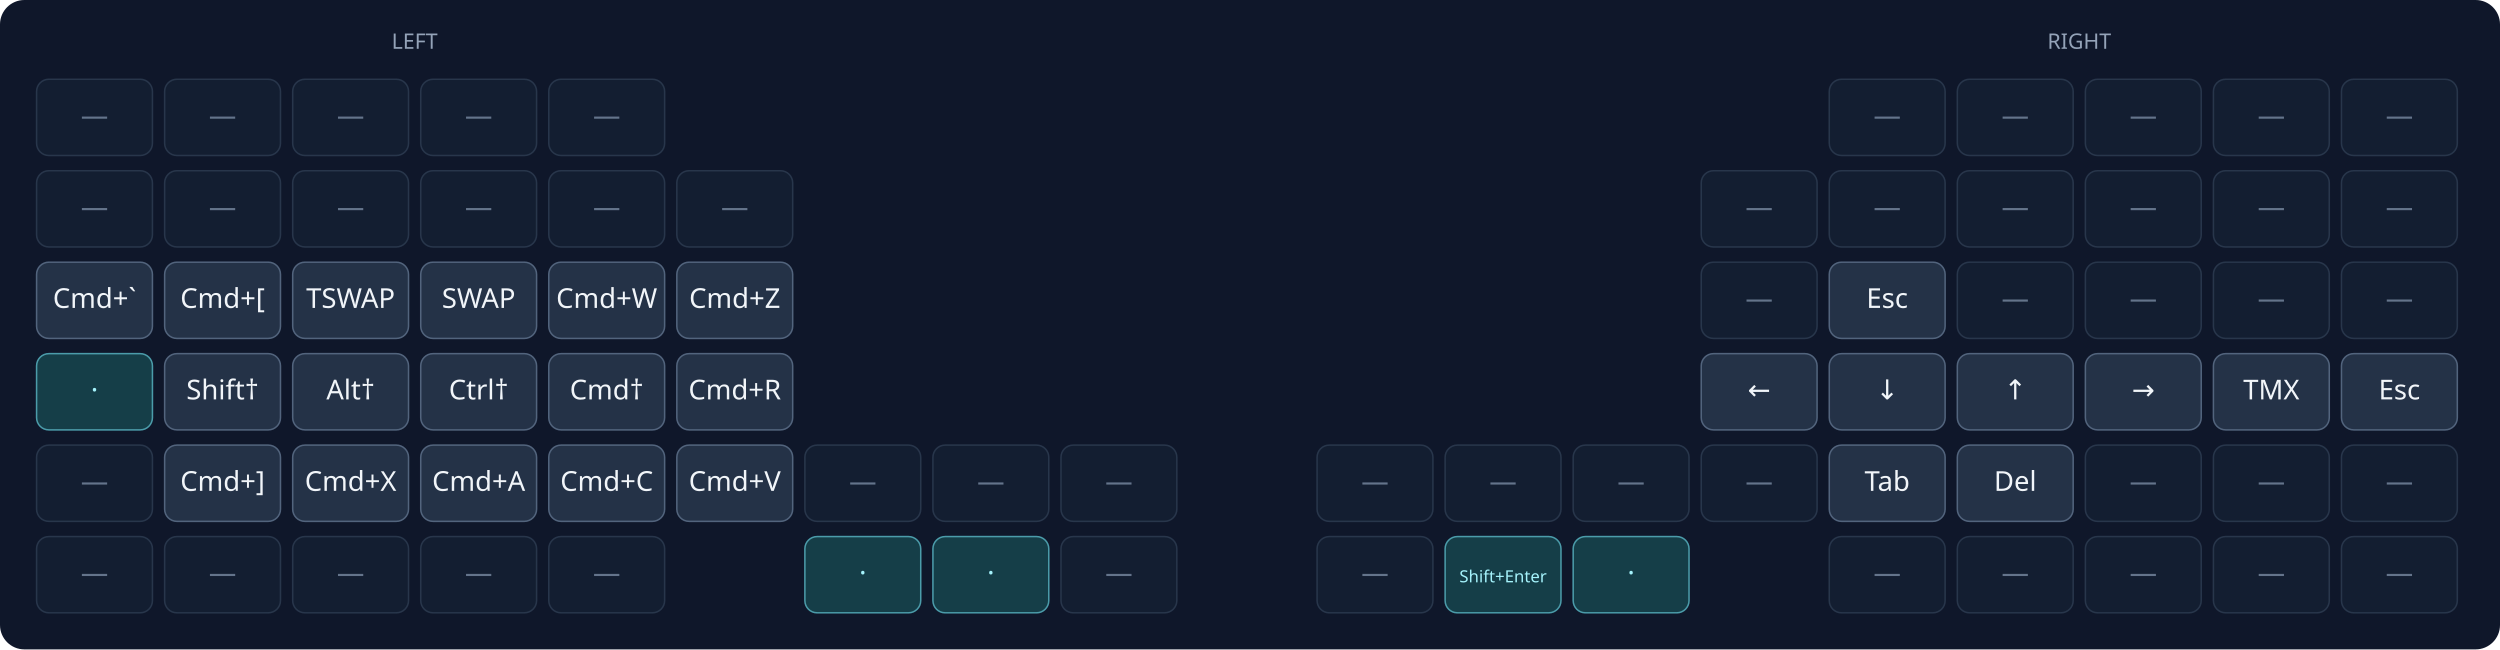
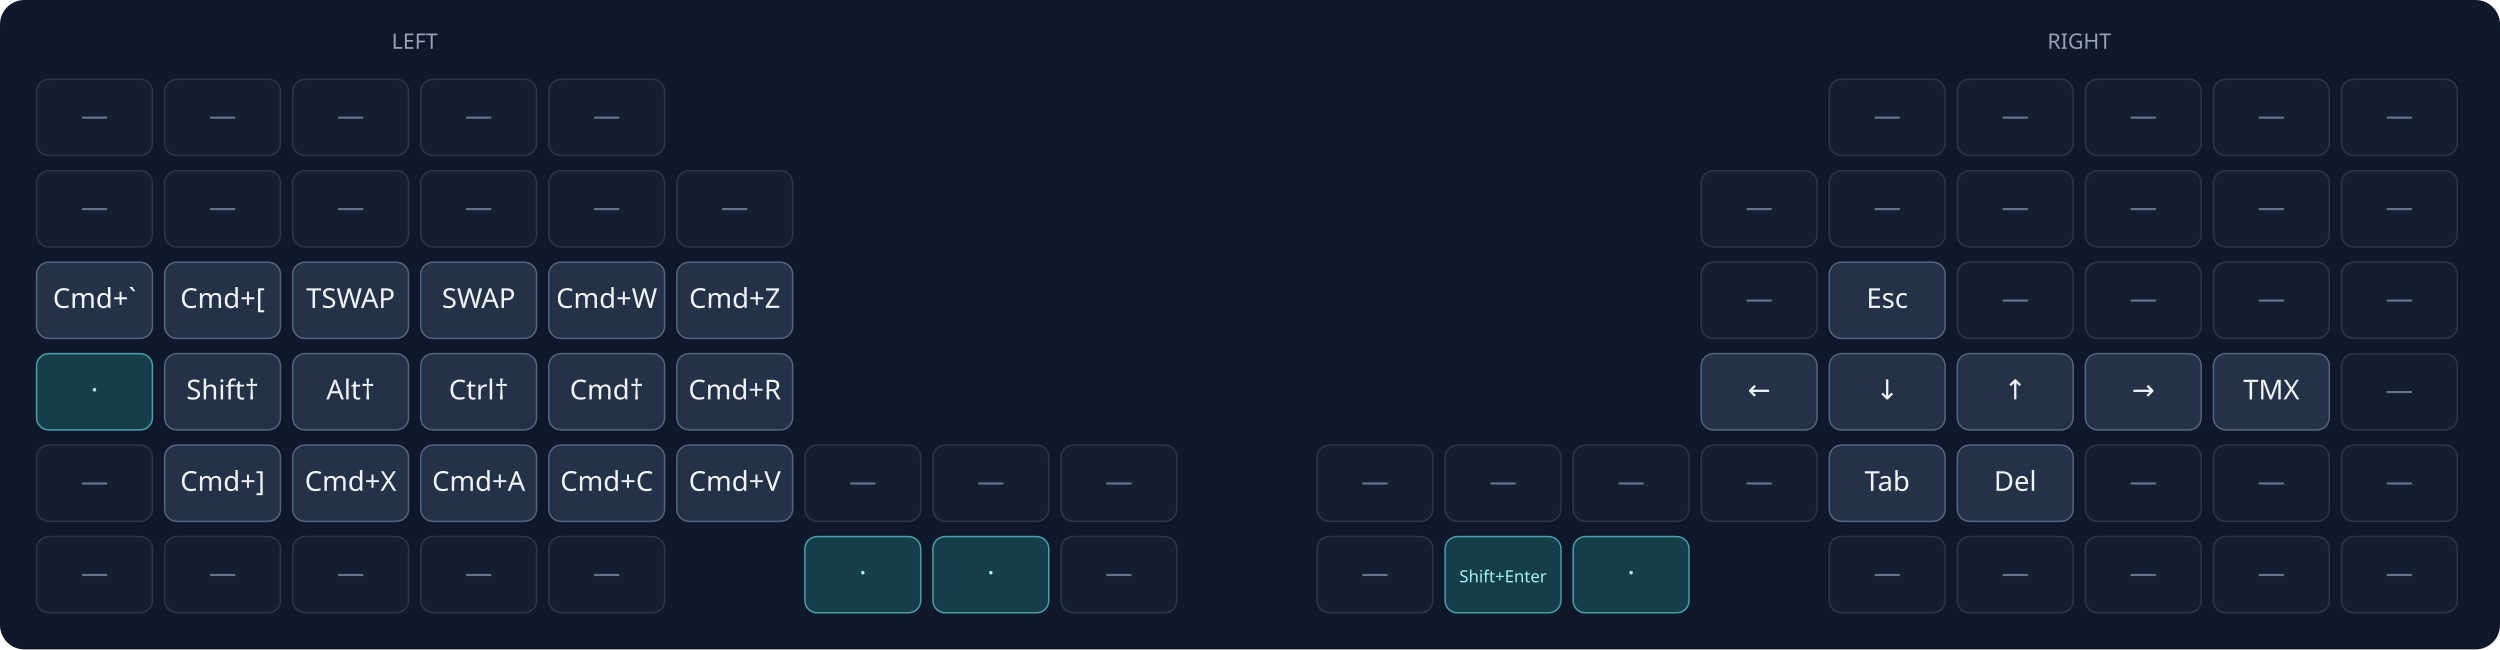
<svg xmlns="http://www.w3.org/2000/svg" width="1640" height="426" viewBox="0 0 1640 426" role="img" aria-labelledby="title desc">
  <rect width="1640" height="426" rx="16" fill="#0f172a" />
  <g font-family="system-ui, sans-serif" text-anchor="middle">
    <text x="272" y="32" fill="#94a3b8" font-size="14">LEFT</text>
    <text x="1364" y="32" fill="#94a3b8" font-size="14">RIGHT</text>
    <g data-position="0" data-binding="&amp;none">
      <rect x="24" y="52" width="76" height="50" rx="8" fill="#131e31" stroke="#28364b" />
      <text x="62" y="82" fill="#64748b" font-size="18">—</text>
    </g>
    <g data-position="1" data-binding="&amp;none">
      <rect x="108" y="52" width="76" height="50" rx="8" fill="#131e31" stroke="#28364b" />
      <text x="146" y="82" fill="#64748b" font-size="18">—</text>
    </g>
    <g data-position="2" data-binding="&amp;none">
      <rect x="192" y="52" width="76" height="50" rx="8" fill="#131e31" stroke="#28364b" />
      <text x="230" y="82" fill="#64748b" font-size="18">—</text>
    </g>
    <g data-position="3" data-binding="&amp;none">
      <rect x="276" y="52" width="76" height="50" rx="8" fill="#131e31" stroke="#28364b" />
      <text x="314" y="82" fill="#64748b" font-size="18">—</text>
    </g>
    <g data-position="4" data-binding="&amp;none">
      <rect x="360" y="52" width="76" height="50" rx="8" fill="#131e31" stroke="#28364b" />
      <text x="398" y="82" fill="#64748b" font-size="18">—</text>
    </g>
    <g data-position="5" data-binding="&amp;none">
      <rect x="1200" y="52" width="76" height="50" rx="8" fill="#131e31" stroke="#28364b" />
      <text x="1238" y="82" fill="#64748b" font-size="18">—</text>
    </g>
    <g data-position="6" data-binding="&amp;none">
      <rect x="1284" y="52" width="76" height="50" rx="8" fill="#131e31" stroke="#28364b" />
      <text x="1322" y="82" fill="#64748b" font-size="18">—</text>
    </g>
    <g data-position="7" data-binding="&amp;none">
      <rect x="1368" y="52" width="76" height="50" rx="8" fill="#131e31" stroke="#28364b" />
      <text x="1406" y="82" fill="#64748b" font-size="18">—</text>
    </g>
    <g data-position="8" data-binding="&amp;none">
      <rect x="1452" y="52" width="76" height="50" rx="8" fill="#131e31" stroke="#28364b" />
      <text x="1490" y="82" fill="#64748b" font-size="18">—</text>
    </g>
    <g data-position="9" data-binding="&amp;none">
      <rect x="1536" y="52" width="76" height="50" rx="8" fill="#131e31" stroke="#28364b" />
      <text x="1574" y="82" fill="#64748b" font-size="18">—</text>
    </g>
    <g data-position="10" data-binding="&amp;none">
      <rect x="24" y="112" width="76" height="50" rx="8" fill="#131e31" stroke="#28364b" />
      <text x="62" y="142" fill="#64748b" font-size="18">—</text>
    </g>
    <g data-position="11" data-binding="&amp;none">
      <rect x="108" y="112" width="76" height="50" rx="8" fill="#131e31" stroke="#28364b" />
      <text x="146" y="142" fill="#64748b" font-size="18">—</text>
    </g>
    <g data-position="12" data-binding="&amp;none">
      <rect x="192" y="112" width="76" height="50" rx="8" fill="#131e31" stroke="#28364b" />
      <text x="230" y="142" fill="#64748b" font-size="18">—</text>
    </g>
    <g data-position="13" data-binding="&amp;none">
      <rect x="276" y="112" width="76" height="50" rx="8" fill="#131e31" stroke="#28364b" />
      <text x="314" y="142" fill="#64748b" font-size="18">—</text>
    </g>
    <g data-position="14" data-binding="&amp;none">
      <rect x="360" y="112" width="76" height="50" rx="8" fill="#131e31" stroke="#28364b" />
      <text x="398" y="142" fill="#64748b" font-size="18">—</text>
    </g>
    <g data-position="15" data-binding="&amp;none">
      <rect x="444" y="112" width="76" height="50" rx="8" fill="#131e31" stroke="#28364b" />
      <text x="482" y="142" fill="#64748b" font-size="18">—</text>
    </g>
    <g data-position="16" data-binding="&amp;none">
      <rect x="1116" y="112" width="76" height="50" rx="8" fill="#131e31" stroke="#28364b" />
      <text x="1154" y="142" fill="#64748b" font-size="18">—</text>
    </g>
    <g data-position="17" data-binding="&amp;none">
      <rect x="1200" y="112" width="76" height="50" rx="8" fill="#131e31" stroke="#28364b" />
      <text x="1238" y="142" fill="#64748b" font-size="18">—</text>
    </g>
    <g data-position="18" data-binding="&amp;none">
      <rect x="1284" y="112" width="76" height="50" rx="8" fill="#131e31" stroke="#28364b" />
      <text x="1322" y="142" fill="#64748b" font-size="18">—</text>
    </g>
    <g data-position="19" data-binding="&amp;none">
      <rect x="1368" y="112" width="76" height="50" rx="8" fill="#131e31" stroke="#28364b" />
      <text x="1406" y="142" fill="#64748b" font-size="18">—</text>
    </g>
    <g data-position="20" data-binding="&amp;none">
      <rect x="1452" y="112" width="76" height="50" rx="8" fill="#131e31" stroke="#28364b" />
      <text x="1490" y="142" fill="#64748b" font-size="18">—</text>
    </g>
    <g data-position="21" data-binding="&amp;none">
      <rect x="1536" y="112" width="76" height="50" rx="8" fill="#131e31" stroke="#28364b" />
      <text x="1574" y="142" fill="#64748b" font-size="18">—</text>
    </g>
    <g data-position="22" data-binding="&amp;kp LG(GRAVE)">
      <rect x="24" y="172" width="76" height="50" rx="8" fill="#243247" stroke="#52647d" />
      <text x="62" y="202" fill="#f1f5f9" font-size="18">Cmd+`</text>
    </g>
    <g data-position="23" data-binding="&amp;kp LG(LBKT)">
      <rect x="108" y="172" width="76" height="50" rx="8" fill="#243247" stroke="#52647d" />
      <text x="146" y="202" fill="#f1f5f9" font-size="18">Cmd+[</text>
    </g>
    <g data-position="24" data-binding="&amp;tab_swapper">
      <rect x="192" y="172" width="76" height="50" rx="8" fill="#243247" stroke="#52647d" />
      <text x="230" y="202" fill="#f1f5f9" font-size="18">TSWAP</text>
    </g>
    <g data-position="25" data-binding="&amp;swapper">
      <rect x="276" y="172" width="76" height="50" rx="8" fill="#243247" stroke="#52647d" />
      <text x="314" y="202" fill="#f1f5f9" font-size="18">SWAP</text>
    </g>
    <g data-position="26" data-binding="&amp;kp LG(W)">
      <rect x="360" y="172" width="76" height="50" rx="8" fill="#243247" stroke="#52647d" />
      <text x="398" y="202" fill="#f1f5f9" font-size="18">Cmd+W</text>
    </g>
    <g data-position="27" data-binding="&amp;kp LG(Z)">
      <rect x="444" y="172" width="76" height="50" rx="8" fill="#243247" stroke="#52647d" />
      <text x="482" y="202" fill="#f1f5f9" font-size="18">Cmd+Z</text>
    </g>
    <g data-position="28" data-binding="&amp;none">
      <rect x="1116" y="172" width="76" height="50" rx="8" fill="#131e31" stroke="#28364b" />
      <text x="1154" y="202" fill="#64748b" font-size="18">—</text>
    </g>
    <g data-position="29" data-binding="&amp;kp ESC">
      <rect x="1200" y="172" width="76" height="50" rx="8" fill="#243247" stroke="#52647d" />
      <text x="1238" y="202" fill="#f1f5f9" font-size="18">Esc</text>
    </g>
    <g data-position="30" data-binding="&amp;none">
      <rect x="1284" y="172" width="76" height="50" rx="8" fill="#131e31" stroke="#28364b" />
      <text x="1322" y="202" fill="#64748b" font-size="18">—</text>
    </g>
    <g data-position="31" data-binding="&amp;none">
      <rect x="1368" y="172" width="76" height="50" rx="8" fill="#131e31" stroke="#28364b" />
      <text x="1406" y="202" fill="#64748b" font-size="18">—</text>
    </g>
    <g data-position="32" data-binding="&amp;none">
      <rect x="1452" y="172" width="76" height="50" rx="8" fill="#131e31" stroke="#28364b" />
      <text x="1490" y="202" fill="#64748b" font-size="18">—</text>
    </g>
    <g data-position="33" data-binding="&amp;none">
      <rect x="1536" y="172" width="76" height="50" rx="8" fill="#131e31" stroke="#28364b" />
      <text x="1574" y="202" fill="#64748b" font-size="18">—</text>
    </g>
    <g data-position="34" data-binding="&amp;trans">
      <rect x="24" y="232" width="76" height="50" rx="8" fill="#153e48" stroke="#4b9caa" />
      <text x="62" y="262" fill="#a5f3fc" font-size="18">·</text>
    </g>
    <g data-position="35" data-binding="&amp;sk LSHFT">
      <rect x="108" y="232" width="76" height="50" rx="8" fill="#243247" stroke="#52647d" />
      <text x="146" y="262" fill="#f1f5f9" font-size="18">Shift†</text>
    </g>
    <g data-position="36" data-binding="&amp;sk LALT">
      <rect x="192" y="232" width="76" height="50" rx="8" fill="#243247" stroke="#52647d" />
      <text x="230" y="262" fill="#f1f5f9" font-size="18">Alt†</text>
    </g>
    <g data-position="37" data-binding="&amp;sk LCTRL">
      <rect x="276" y="232" width="76" height="50" rx="8" fill="#243247" stroke="#52647d" />
      <text x="314" y="262" fill="#f1f5f9" font-size="18">Ctrl†</text>
    </g>
    <g data-position="38" data-binding="&amp;sk LGUI">
      <rect x="360" y="232" width="76" height="50" rx="8" fill="#243247" stroke="#52647d" />
      <text x="398" y="262" fill="#f1f5f9" font-size="18">Cmd†</text>
    </g>
    <g data-position="39" data-binding="&amp;kp LG(R)">
      <rect x="444" y="232" width="76" height="50" rx="8" fill="#243247" stroke="#52647d" />
      <text x="482" y="262" fill="#f1f5f9" font-size="18">Cmd+R</text>
    </g>
    <g data-position="40" data-binding="&amp;kp LEFT">
      <rect x="1116" y="232" width="76" height="50" rx="8" fill="#243247" stroke="#52647d" />
      <text x="1154" y="262" fill="#f1f5f9" font-size="18">←</text>
    </g>
    <g data-position="41" data-binding="&amp;kp DOWN">
      <rect x="1200" y="232" width="76" height="50" rx="8" fill="#243247" stroke="#52647d" />
      <text x="1238" y="262" fill="#f1f5f9" font-size="18">↓</text>
    </g>
    <g data-position="42" data-binding="&amp;kp UP">
      <rect x="1284" y="232" width="76" height="50" rx="8" fill="#243247" stroke="#52647d" />
      <text x="1322" y="262" fill="#f1f5f9" font-size="18">↑</text>
    </g>
    <g data-position="43" data-binding="&amp;kp RIGHT">
      <rect x="1368" y="232" width="76" height="50" rx="8" fill="#243247" stroke="#52647d" />
      <text x="1406" y="262" fill="#f1f5f9" font-size="18">→</text>
    </g>
    <g data-position="44" data-binding="&amp;tmx">
      <rect x="1452" y="232" width="76" height="50" rx="8" fill="#243247" stroke="#52647d" />
      <text x="1490" y="262" fill="#f1f5f9" font-size="18">TMX</text>
    </g>
-     <g data-position="45" data-binding="&amp;kp ESC">
-       <rect x="1536" y="232" width="76" height="50" rx="8" fill="#243247" stroke="#52647d" />
-       <text x="1574" y="262" fill="#f1f5f9" font-size="18">Esc</text>
+     <g data-position="45" data-binding="&amp;none">
+       <rect x="1536" y="232" width="76" height="50" rx="8" fill="#131e31" stroke="#28364b" />
+       <text x="1574" y="262" fill="#64748b" font-size="18">—</text>
    </g>
    <g data-position="46" data-binding="&amp;none">
      <rect x="24" y="292" width="76" height="50" rx="8" fill="#131e31" stroke="#28364b" />
      <text x="62" y="322" fill="#64748b" font-size="18">—</text>
    </g>
    <g data-position="47" data-binding="&amp;kp LG(RBKT)">
      <rect x="108" y="292" width="76" height="50" rx="8" fill="#243247" stroke="#52647d" />
      <text x="146" y="322" fill="#f1f5f9" font-size="18">Cmd+]</text>
    </g>
    <g data-position="48" data-binding="&amp;kp LG(X)">
      <rect x="192" y="292" width="76" height="50" rx="8" fill="#243247" stroke="#52647d" />
      <text x="230" y="322" fill="#f1f5f9" font-size="18">Cmd+X</text>
    </g>
    <g data-position="49" data-binding="&amp;kp LG(A)">
      <rect x="276" y="292" width="76" height="50" rx="8" fill="#243247" stroke="#52647d" />
      <text x="314" y="322" fill="#f1f5f9" font-size="18">Cmd+A</text>
    </g>
    <g data-position="50" data-binding="&amp;kp LG(C)">
      <rect x="360" y="292" width="76" height="50" rx="8" fill="#243247" stroke="#52647d" />
      <text x="398" y="322" fill="#f1f5f9" font-size="18">Cmd+C</text>
    </g>
    <g data-position="51" data-binding="&amp;kp LG(V)">
      <rect x="444" y="292" width="76" height="50" rx="8" fill="#243247" stroke="#52647d" />
      <text x="482" y="322" fill="#f1f5f9" font-size="18">Cmd+V</text>
    </g>
    <g data-position="52" data-binding="&amp;none">
      <rect x="528" y="292" width="76" height="50" rx="8" fill="#131e31" stroke="#28364b" />
      <text x="566" y="322" fill="#64748b" font-size="18">—</text>
    </g>
    <g data-position="53" data-binding="&amp;none">
      <rect x="612" y="292" width="76" height="50" rx="8" fill="#131e31" stroke="#28364b" />
      <text x="650" y="322" fill="#64748b" font-size="18">—</text>
    </g>
    <g data-position="54" data-binding="&amp;none">
      <rect x="696" y="292" width="76" height="50" rx="8" fill="#131e31" stroke="#28364b" />
      <text x="734" y="322" fill="#64748b" font-size="18">—</text>
    </g>
    <g data-position="55" data-binding="&amp;none">
      <rect x="864" y="292" width="76" height="50" rx="8" fill="#131e31" stroke="#28364b" />
      <text x="902" y="322" fill="#64748b" font-size="18">—</text>
    </g>
    <g data-position="56" data-binding="&amp;none">
      <rect x="948" y="292" width="76" height="50" rx="8" fill="#131e31" stroke="#28364b" />
      <text x="986" y="322" fill="#64748b" font-size="18">—</text>
    </g>
    <g data-position="57" data-binding="&amp;none">
      <rect x="1032" y="292" width="76" height="50" rx="8" fill="#131e31" stroke="#28364b" />
      <text x="1070" y="322" fill="#64748b" font-size="18">—</text>
    </g>
    <g data-position="58" data-binding="&amp;none">
      <rect x="1116" y="292" width="76" height="50" rx="8" fill="#131e31" stroke="#28364b" />
      <text x="1154" y="322" fill="#64748b" font-size="18">—</text>
    </g>
    <g data-position="59" data-binding="&amp;kp TAB">
      <rect x="1200" y="292" width="76" height="50" rx="8" fill="#243247" stroke="#52647d" />
      <text x="1238" y="322" fill="#f1f5f9" font-size="18">Tab</text>
    </g>
    <g data-position="60" data-binding="&amp;kp DEL">
      <rect x="1284" y="292" width="76" height="50" rx="8" fill="#243247" stroke="#52647d" />
      <text x="1322" y="322" fill="#f1f5f9" font-size="18">Del</text>
    </g>
    <g data-position="61" data-binding="&amp;none">
      <rect x="1368" y="292" width="76" height="50" rx="8" fill="#131e31" stroke="#28364b" />
      <text x="1406" y="322" fill="#64748b" font-size="18">—</text>
    </g>
    <g data-position="62" data-binding="&amp;none">
      <rect x="1452" y="292" width="76" height="50" rx="8" fill="#131e31" stroke="#28364b" />
      <text x="1490" y="322" fill="#64748b" font-size="18">—</text>
    </g>
    <g data-position="63" data-binding="&amp;none">
      <rect x="1536" y="292" width="76" height="50" rx="8" fill="#131e31" stroke="#28364b" />
      <text x="1574" y="322" fill="#64748b" font-size="18">—</text>
    </g>
    <g data-position="64" data-binding="&amp;none">
      <rect x="24" y="352" width="76" height="50" rx="8" fill="#131e31" stroke="#28364b" />
      <text x="62" y="382" fill="#64748b" font-size="18">—</text>
    </g>
    <g data-position="65" data-binding="&amp;none">
      <rect x="108" y="352" width="76" height="50" rx="8" fill="#131e31" stroke="#28364b" />
      <text x="146" y="382" fill="#64748b" font-size="18">—</text>
    </g>
    <g data-position="66" data-binding="&amp;none">
      <rect x="192" y="352" width="76" height="50" rx="8" fill="#131e31" stroke="#28364b" />
      <text x="230" y="382" fill="#64748b" font-size="18">—</text>
    </g>
    <g data-position="67" data-binding="&amp;none">
      <rect x="276" y="352" width="76" height="50" rx="8" fill="#131e31" stroke="#28364b" />
      <text x="314" y="382" fill="#64748b" font-size="18">—</text>
    </g>
    <g data-position="68" data-binding="&amp;none">
      <rect x="360" y="352" width="76" height="50" rx="8" fill="#131e31" stroke="#28364b" />
      <text x="398" y="382" fill="#64748b" font-size="18">—</text>
    </g>
    <g data-position="69" data-binding="&amp;trans">
      <rect x="528" y="352" width="76" height="50" rx="8" fill="#153e48" stroke="#4b9caa" />
      <text x="566" y="382" fill="#a5f3fc" font-size="18">·</text>
    </g>
    <g data-position="70" data-binding="&amp;trans">
      <rect x="612" y="352" width="76" height="50" rx="8" fill="#153e48" stroke="#4b9caa" />
      <text x="650" y="382" fill="#a5f3fc" font-size="18">·</text>
    </g>
    <g data-position="71" data-binding="&amp;none">
      <rect x="696" y="352" width="76" height="50" rx="8" fill="#131e31" stroke="#28364b" />
      <text x="734" y="382" fill="#64748b" font-size="18">—</text>
    </g>
    <g data-position="72" data-binding="&amp;none">
      <rect x="864" y="352" width="76" height="50" rx="8" fill="#131e31" stroke="#28364b" />
      <text x="902" y="382" fill="#64748b" font-size="18">—</text>
    </g>
    <g data-position="73" data-binding="&amp;kp LS(RET)">
      <rect x="948" y="352" width="76" height="50" rx="8" fill="#153e48" stroke="#4b9caa" />
      <text x="986" y="382" fill="#a5f3fc" font-size="11">Shift+Enter</text>
    </g>
    <g data-position="74" data-binding="&amp;trans">
      <rect x="1032" y="352" width="76" height="50" rx="8" fill="#153e48" stroke="#4b9caa" />
      <text x="1070" y="382" fill="#a5f3fc" font-size="18">·</text>
    </g>
    <g data-position="75" data-binding="&amp;none">
      <rect x="1200" y="352" width="76" height="50" rx="8" fill="#131e31" stroke="#28364b" />
      <text x="1238" y="382" fill="#64748b" font-size="18">—</text>
    </g>
    <g data-position="76" data-binding="&amp;none">
      <rect x="1284" y="352" width="76" height="50" rx="8" fill="#131e31" stroke="#28364b" />
      <text x="1322" y="382" fill="#64748b" font-size="18">—</text>
    </g>
    <g data-position="77" data-binding="&amp;none">
      <rect x="1368" y="352" width="76" height="50" rx="8" fill="#131e31" stroke="#28364b" />
      <text x="1406" y="382" fill="#64748b" font-size="18">—</text>
    </g>
    <g data-position="78" data-binding="&amp;none">
      <rect x="1452" y="352" width="76" height="50" rx="8" fill="#131e31" stroke="#28364b" />
      <text x="1490" y="382" fill="#64748b" font-size="18">—</text>
    </g>
    <g data-position="79" data-binding="&amp;none">
      <rect x="1536" y="352" width="76" height="50" rx="8" fill="#131e31" stroke="#28364b" />
      <text x="1574" y="382" fill="#64748b" font-size="18">—</text>
    </g>
  </g>
</svg>
